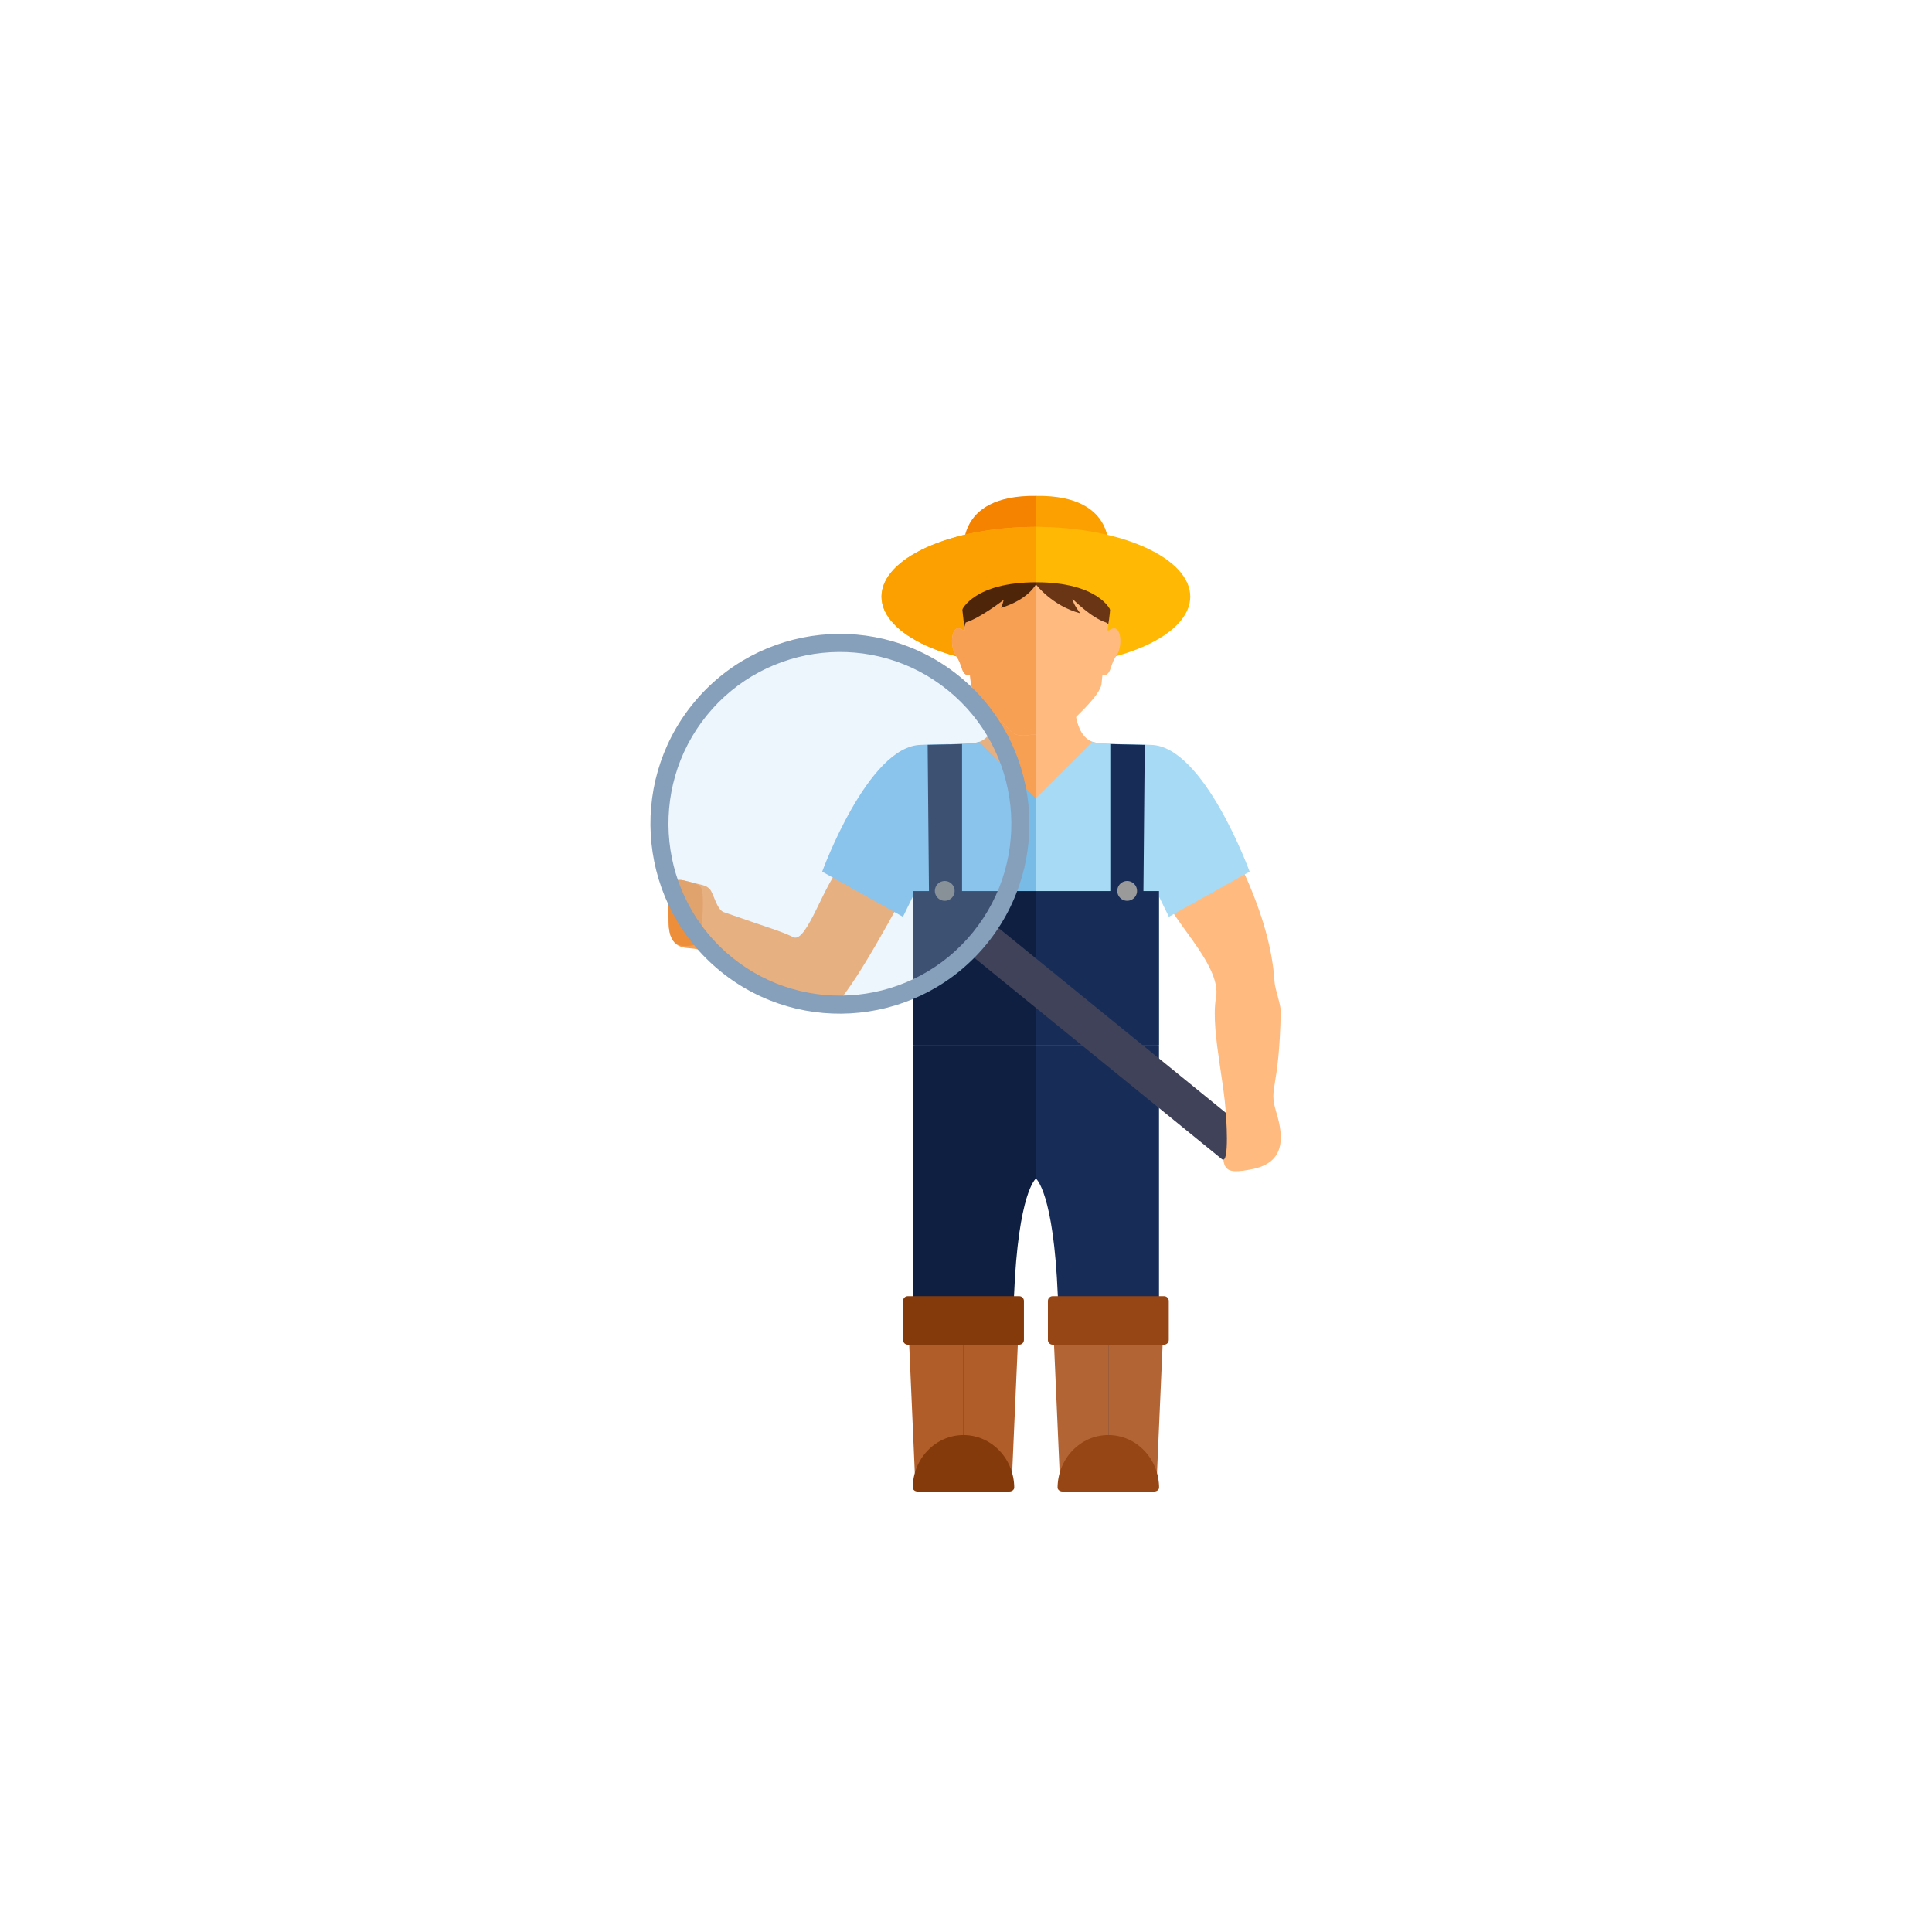
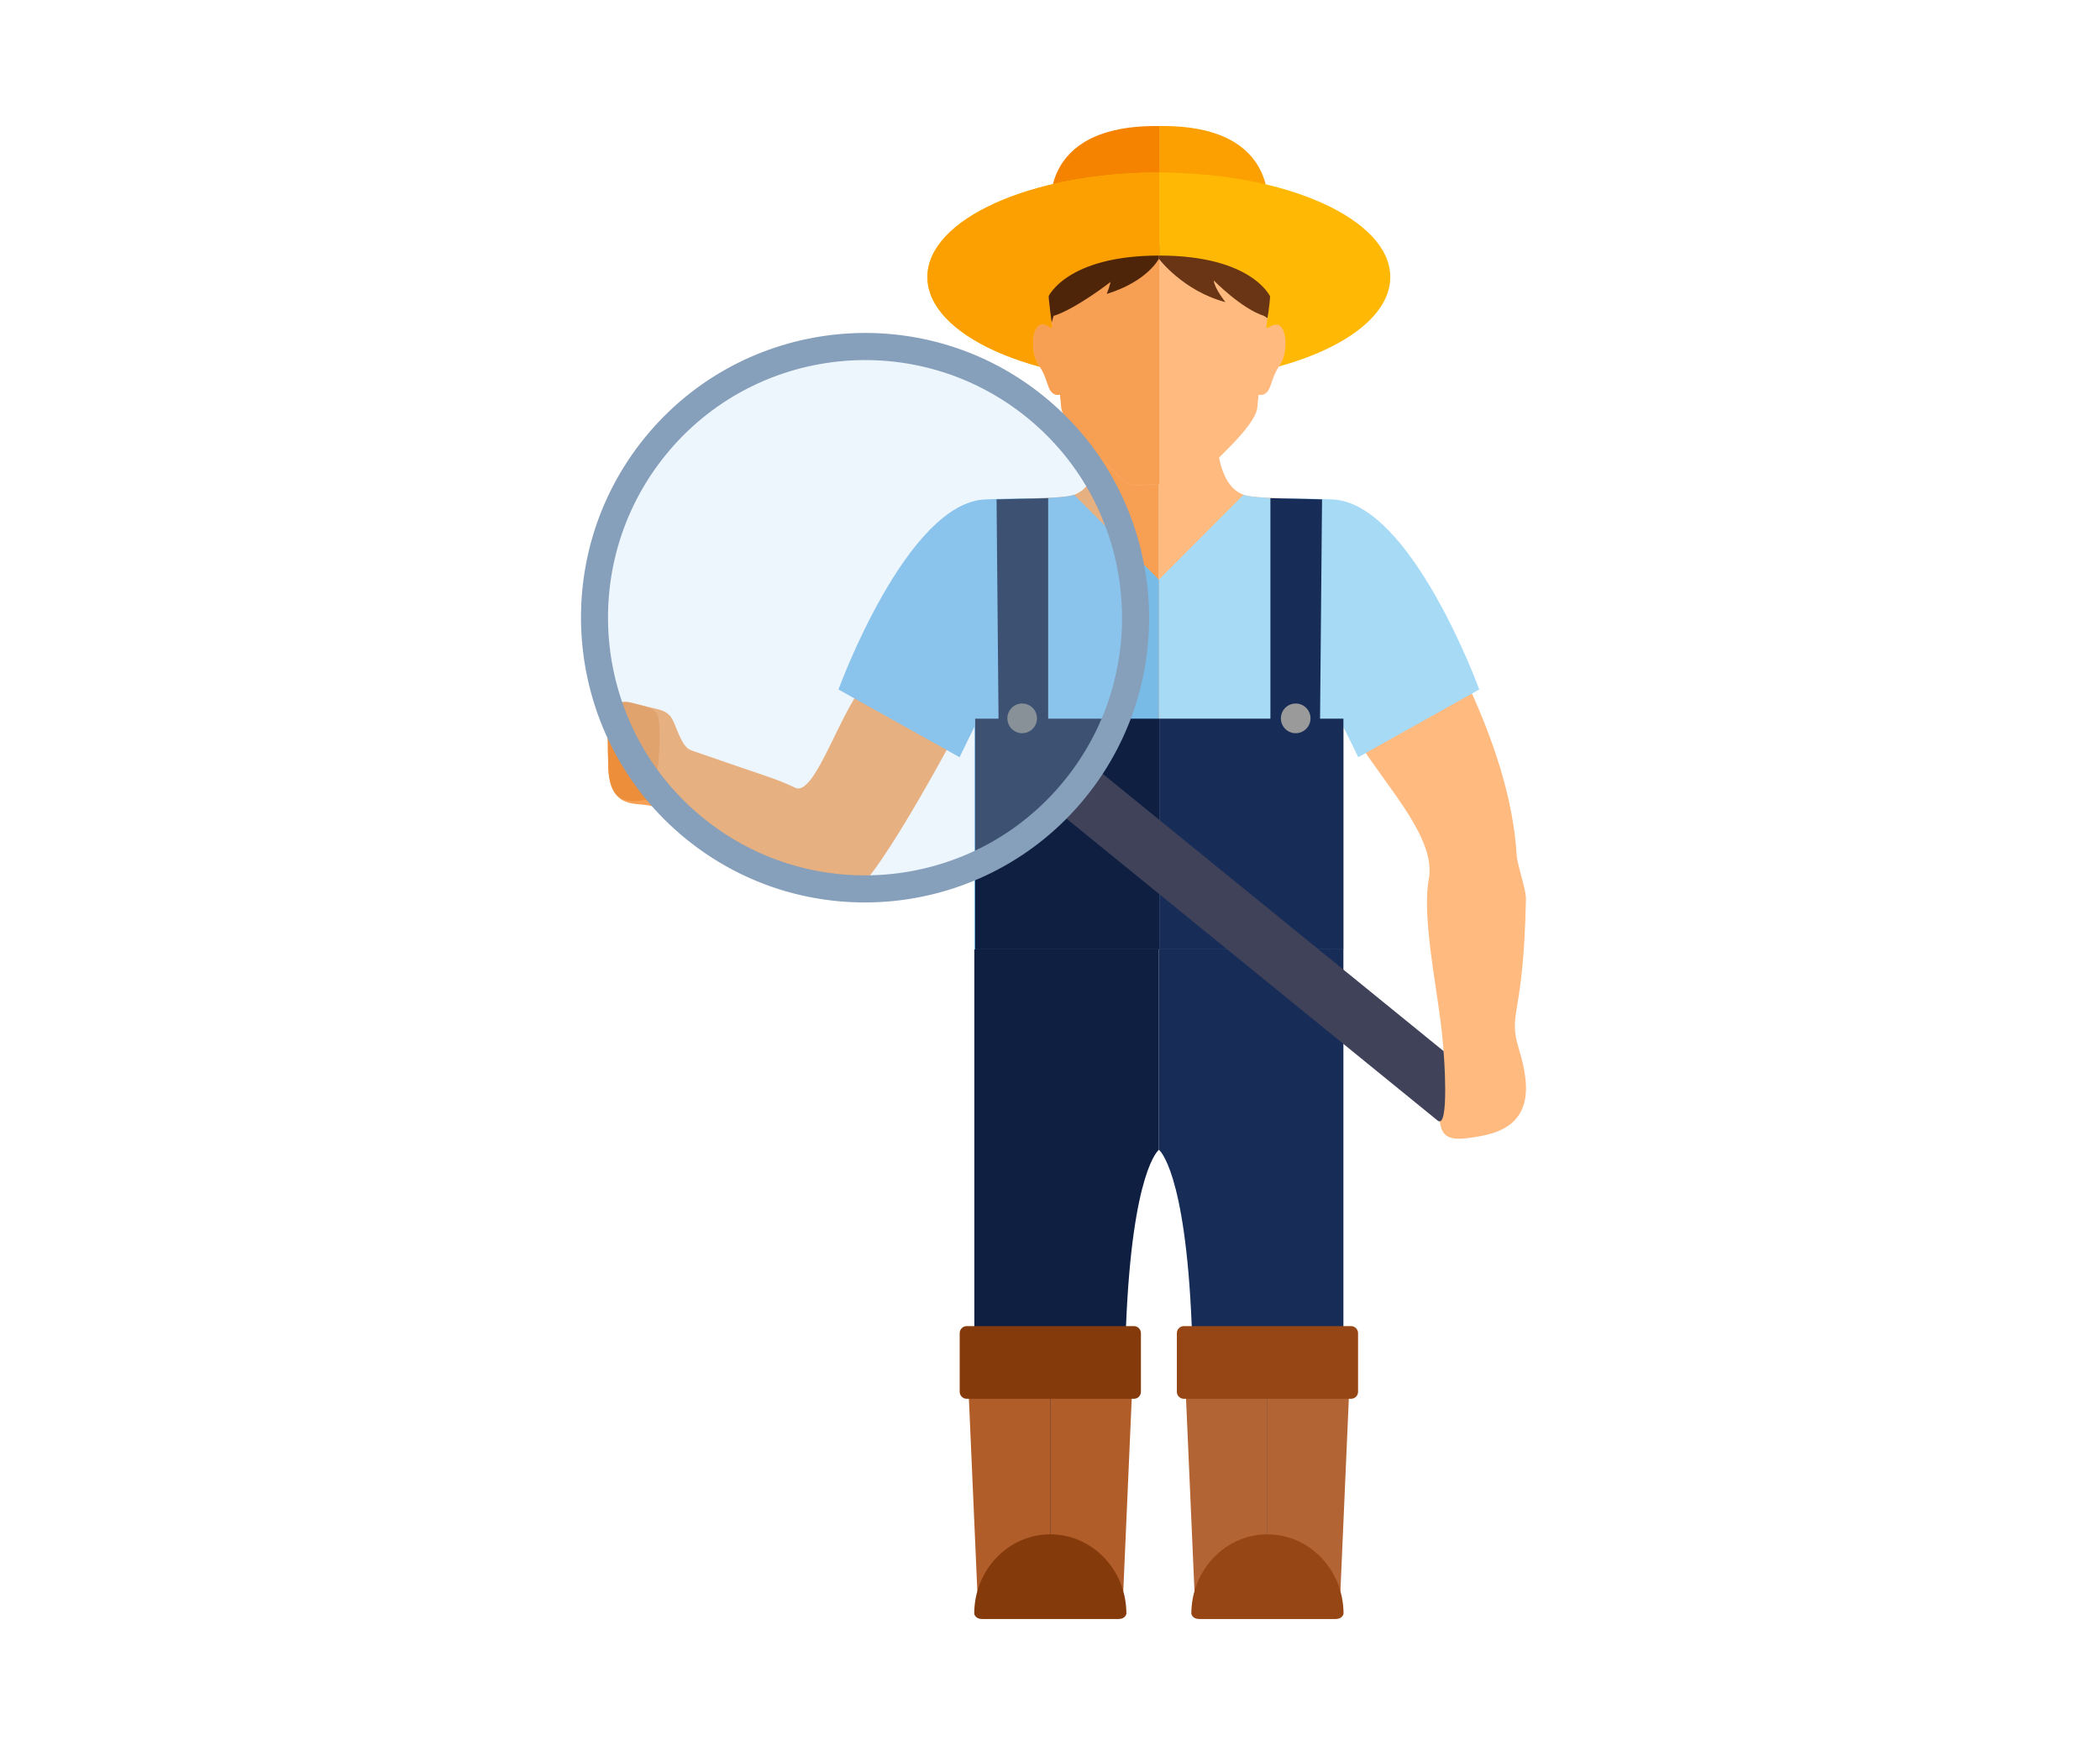
- <svg xmlns="http://www.w3.org/2000/svg" width="300" height="300" viewBox="0 0 300 300" fill="none">
-   <path d="M140.709 138.227C140.709 138.227 131.857 155.045 129.275 156.245C126.693 157.446 114.866 151.145 113.062 149.633C111.259 148.121 109.173 147.536 107.789 147.318C106.405 147.099 103.918 147.56 103.825 143.309C103.731 139.057 103.456 136.011 106.316 136.749C109.177 137.488 109.543 137.396 110.189 138.042C110.834 138.689 111.253 141.246 112.407 141.646C120.025 144.311 121.073 144.511 123.193 145.527C125.312 146.543 128.099 136.659 130.816 134.348C131.868 133.45 140.709 138.227 140.709 138.227Z" fill="#F7A054" />
-   <path d="M172.087 86.158C172.087 86.158 173.848 76.823 160.894 77.003V86.158H172.087Z" fill="#FCA001" />
-   <path d="M149.705 86.158C149.705 86.158 147.945 76.823 160.9 77.003V86.158H149.705Z" fill="#F58300" />
-   <path d="M136.881 92.64C136.881 98.618 147.616 103.465 160.854 103.465C174.092 103.465 184.825 98.618 184.825 92.64C184.825 86.662 174.094 81.817 160.854 81.817C147.614 81.817 136.881 86.661 136.881 92.64Z" fill="#FFB804" />
-   <path d="M166.94 105.314C166.94 105.314 165.76 114.597 170.136 115.31C174.561 116.029 181.57 114.219 185.378 120.915C189.634 128.394 197.205 140.676 197.918 152.498C197.983 153.586 198.898 156.001 198.877 157.058C198.631 169.612 196.945 168.654 198.169 172.651C199.393 176.648 199.546 180.518 194.479 181.536C189.803 182.466 189.434 181.758 190.295 175.345C190.907 170.776 187.837 160.26 188.822 154.932C189.789 149.679 181.323 142.518 179.97 137.468V162.267H160.9V137.468H160.857V97.892L166.94 105.314Z" fill="#FFBA80" />
-   <path d="M136.334 120.915C140.146 114.219 147.152 116.029 151.579 115.31C155.953 114.597 154.773 105.314 154.773 105.314L160.857 97.892V137.468H160.9V162.267H141.829V137.468H141.742C140.39 142.518 132.077 128.394 136.334 120.915Z" fill="#F7A054" />
-   <path d="M136.881 92.64C136.881 86.654 147.616 81.817 160.854 81.817V103.465C147.616 103.465 136.881 98.618 136.881 92.64Z" fill="#FCA001" />
-   <path d="M149.604 97.892H149.831C149.736 97.123 149.637 96.365 149.548 95.649C149.063 91.936 147.973 82.568 160.9 82.568C173.828 82.568 172.739 91.936 172.258 95.649C172.166 96.365 172.072 97.123 171.975 97.892H172.196C174.164 96.434 174.331 100.243 173.511 101.544C172.828 102.623 172.816 102.741 172.408 103.925C172.103 104.799 171.603 104.917 171.183 104.821C171.128 105.334 171.084 105.789 171.051 106.15C170.869 108.155 166.068 112.164 164.983 113.417C163.959 114.594 162.252 114.134 161.718 114.11L160.904 114.071L160.092 114.11C159.547 114.134 157.844 114.594 156.827 113.417C155.74 112.164 150.939 108.155 150.756 106.15C150.726 105.789 150.678 105.339 150.625 104.821C150.207 104.917 149.705 104.799 149.403 103.925C148.993 102.736 148.978 102.623 148.295 101.544C147.473 100.249 147.64 96.434 149.604 97.892Z" fill="#FFBA80" />
-   <path d="M160.088 114.103C159.544 114.127 157.84 114.587 156.823 113.41C155.736 112.157 150.936 108.148 150.753 106.143C150.722 105.782 150.674 105.332 150.621 104.814C150.203 104.91 149.702 104.792 149.4 103.918C148.99 102.729 148.975 102.616 148.292 101.537C147.473 100.236 147.64 96.427 149.604 97.886H149.831C149.736 97.116 149.637 96.358 149.548 95.642C149.063 91.929 147.973 82.561 160.9 82.561V114.071L160.088 114.103Z" fill="#F7A054" />
-   <path d="M160.858 183.012C160.858 183.012 163.6 185.054 164.259 201.232C165.044 220.614 165.805 229.128 165.805 229.128H178.494L179.97 201.273V162.262L160.856 160.995L160.858 183.012Z" fill="#172C57" />
-   <path d="M160.854 90.74C160.854 90.74 163.344 94.067 167.752 95.236C167.752 95.236 166.615 93.819 166.537 92.987C166.537 92.987 169.428 95.934 171.756 96.663L172.097 96.892C172.097 96.892 172.29 96.091 172.45 93.813C172.611 91.535 162.346 87.735 162.346 87.735L160.857 89.565L160.854 90.74Z" fill="#693514" />
-   <path d="M160.854 90.74C160.854 90.74 159.699 93.08 155.456 94.386C155.623 93.983 155.757 93.566 155.857 93.141C155.857 93.141 152.273 95.934 149.951 96.663L149.758 97.328C149.758 97.328 149.49 95.703 149.33 93.427C149.169 91.15 159.364 87.738 159.364 87.738L160.854 89.568V90.74Z" fill="#4F250A" />
-   <path d="M172.396 94.68C172.396 94.68 170.536 90.413 160.9 90.413V81.817C160.9 81.817 172.287 81.615 175.053 88.248C177.82 94.881 173.026 94.68 173.026 94.68H172.396Z" fill="#FFB804" />
-   <path d="M149.403 94.68C149.403 94.68 151.265 90.413 160.9 90.413V81.817C160.9 81.817 149.514 81.615 146.746 88.248C143.978 94.881 148.777 94.68 148.777 94.68H149.403Z" fill="#FCA001" />
-   <path d="M160.858 183.012C160.858 183.012 158.114 185.054 157.455 201.232C156.67 220.614 155.909 229.128 155.909 229.128H143.22L141.742 201.273V162.262L160.856 160.995L160.858 183.012Z" fill="#0E1F42" />
-   <path d="M142.053 228.733L141.109 207.2H149.611V228.733H142.053Z" fill="#B05D2A" />
-   <path d="M157.168 228.733L158.114 207.2H149.611V228.733H157.168Z" fill="#B05D2A" />
-   <path d="M157.492 231.06C157.492 226.519 153.963 222.835 149.611 222.835C145.259 222.835 141.73 226.519 141.73 231.06C141.73 231.06 141.827 231.604 142.544 231.604H156.68C157.395 231.604 157.494 231.06 157.494 231.06H157.492Z" fill="#853A0C" />
-   <path d="M158.996 202.014C158.999 201.822 158.927 201.636 158.795 201.498C158.662 201.359 158.481 201.278 158.289 201.273H140.935C140.743 201.278 140.561 201.359 140.428 201.497C140.295 201.636 140.222 201.822 140.225 202.014V208.061C140.222 208.253 140.296 208.439 140.428 208.577C140.561 208.715 140.743 208.795 140.935 208.8H158.289C158.48 208.795 158.662 208.715 158.794 208.577C158.926 208.438 158.999 208.253 158.996 208.061V202.014Z" fill="#853A0C" />
-   <path d="M169.633 115.18C169.796 115.24 169.964 115.285 170.135 115.316C171.304 115.507 172.662 115.523 174.085 115.562C174.263 115.546 174.442 115.54 174.621 115.543C177.048 115.582 178.739 115.665 178.739 115.665C186.945 115.851 194.044 135.349 194.044 135.349L181.506 142.361L179.97 139.221V162.259H160.9L160.857 137.459V123.975L169.633 115.18Z" fill="#A6DAF5" />
-   <path d="M152.081 115.18C151.919 115.24 151.752 115.285 151.582 115.316C150.41 115.507 149.051 115.523 147.628 115.562C147.451 115.546 147.272 115.54 147.094 115.543C144.665 115.582 142.976 115.665 142.976 115.665C134.769 115.851 127.669 135.349 127.669 135.349L140.21 142.361L141.745 139.221V162.259H160.813L160.858 137.459V123.975L152.081 115.18Z" fill="#77BBE6" />
-   <path d="M179.659 228.733L180.601 207.2H172.101V228.733H179.659Z" fill="#B36434" />
-   <path d="M164.544 228.733L163.6 207.2H172.101V228.733H164.544Z" fill="#B36434" />
-   <path d="M164.22 231.06C164.22 226.519 167.751 222.835 172.101 222.835C176.451 222.835 179.984 226.519 179.984 231.06C179.984 231.06 179.885 231.604 179.168 231.604H165.034C164.317 231.604 164.22 231.06 164.22 231.06V231.06Z" fill="#964514" />
-   <path d="M162.718 202.014C162.714 201.822 162.786 201.636 162.918 201.497C163.051 201.358 163.233 201.278 163.424 201.273H180.779C180.971 201.278 181.152 201.359 181.285 201.497C181.418 201.636 181.49 201.822 181.487 202.014V208.061C181.49 208.253 181.417 208.438 181.285 208.577C181.152 208.715 180.97 208.795 180.779 208.8H163.424C163.233 208.796 163.051 208.716 162.919 208.577C162.787 208.439 162.714 208.253 162.718 208.061V202.014Z" fill="#964514" />
-   <path d="M179.97 162.262V138.371H177.552L177.757 115.661L172.41 115.538V138.371H160.9V162.262H179.97Z" fill="#172C57" />
-   <path d="M141.829 162.262V138.371H144.249L144.044 115.661L149.389 115.538V138.371H160.9V162.262H141.829Z" fill="#0E1F42" />
-   <path d="M106.321 136.749C107.954 137.174 108.332 137.242 108.808 137.765C109.526 138.554 109.07 146.575 107.794 146.762C106.41 146.96 103.923 147.56 103.83 143.308C103.736 139.057 103.461 136.011 106.321 136.749Z" fill="#ED8E3B" />
-   <path d="M145.162 138.338C145.162 138.643 145.252 138.94 145.421 139.194C145.59 139.447 145.83 139.644 146.11 139.76C146.391 139.877 146.7 139.907 146.998 139.848C147.296 139.789 147.569 139.642 147.784 139.427C147.999 139.212 148.145 138.937 148.204 138.639C148.264 138.34 148.233 138.031 148.117 137.749C148.001 137.468 147.804 137.228 147.551 137.058C147.299 136.889 147.002 136.799 146.698 136.799C146.291 136.799 145.9 136.961 145.612 137.25C145.324 137.539 145.162 137.93 145.162 138.338Z" fill="#747474" />
-   <path d="M176.564 138.338C176.564 138.643 176.474 138.94 176.305 139.194C176.136 139.447 175.896 139.644 175.615 139.76C175.335 139.877 175.026 139.907 174.728 139.848C174.43 139.789 174.156 139.642 173.942 139.427C173.727 139.212 173.58 138.937 173.521 138.639C173.462 138.34 173.492 138.031 173.609 137.749C173.725 137.468 173.922 137.228 174.174 137.058C174.427 136.889 174.724 136.799 175.028 136.799C175.435 136.799 175.826 136.961 176.114 137.25C176.402 137.539 176.564 137.93 176.564 138.338Z" fill="#9A9A9A" />
-   <path d="M189.723 179.983L149.959 147.641L153.714 143.004L190.347 172.796C190.347 172.796 191.001 181.021 189.723 179.983Z" fill="#404259" />
+ <svg xmlns="http://www.w3.org/2000/svg" width="300" height="250" viewBox="0 0 300 250" fill="none">
+   <path d="M137.767 102.444C137.767 102.444 125.558 125.639 121.997 127.295C118.436 128.951 102.124 120.261 99.636 118.176C97.148 116.091 94.272 115.284 92.363 114.982C90.454 114.68 87.025 115.317 86.895 109.453C86.766 103.588 86.387 99.387 90.332 100.406C94.277 101.425 94.783 101.298 95.673 102.19C96.562 103.081 97.141 106.608 98.733 107.16C109.24 110.835 110.685 111.111 113.608 112.512C116.532 113.913 120.375 100.281 124.122 97.094C125.572 95.856 137.767 102.444 137.767 102.444Z" fill="#F7A054" />
+   <path d="M181.043 30.631C181.043 30.631 183.472 17.756 165.605 18.003V30.631H181.043Z" fill="#FCA001" />
+   <path d="M150.174 30.631C150.174 30.631 147.747 17.756 165.614 18.003V30.631H150.174Z" fill="#F58300" />
+   <path d="M132.487 39.571C132.487 47.815 147.292 54.5 165.55 54.5C183.808 54.5 198.611 47.815 198.611 39.571C198.611 31.326 183.811 24.644 165.55 24.644C147.29 24.644 132.487 31.324 132.487 39.571Z" fill="#FFB804" />
+   <path d="M173.944 57.05C173.944 57.05 172.317 69.854 178.352 70.838C184.456 71.829 194.123 69.333 199.374 78.568C205.244 88.883 215.685 105.822 216.669 122.127C216.759 123.627 218.02 126.958 217.992 128.416C217.653 145.73 215.328 144.409 217.015 149.922C218.703 155.434 218.915 160.773 211.926 162.176C205.477 163.459 204.969 162.483 206.155 153.637C207 147.336 202.766 132.832 204.124 125.484C205.458 118.24 193.781 108.363 191.915 101.397V135.601H165.614V101.397H165.555V46.815L173.944 57.05Z" fill="#FFBA80" />
+   <path d="M131.732 78.568C136.99 69.333 146.653 71.829 152.758 70.838C158.791 69.854 157.164 57.05 157.164 57.05L165.555 46.815V101.397H165.614V135.601H139.311V101.397H139.191C137.327 108.363 125.862 88.883 131.732 78.568Z" fill="#F7A054" />
+   <path d="M132.487 39.571C132.487 31.315 147.292 24.644 165.55 24.644V54.5C147.292 54.5 132.487 47.815 132.487 39.571Z" fill="#FCA001" />
+   <path d="M150.035 46.815H150.348C150.217 45.754 150.08 44.709 149.958 43.72C149.289 38.599 147.785 25.679 165.615 25.679C183.444 25.679 181.943 38.599 181.279 43.72C181.152 44.709 181.022 45.754 180.888 46.815H181.194C183.908 44.803 184.139 50.056 183.007 51.851C182.065 53.34 182.049 53.502 181.486 55.135C181.065 56.34 180.375 56.503 179.796 56.371C179.721 57.078 179.66 57.706 179.615 58.204C179.363 60.968 172.742 66.498 171.245 68.227C169.833 69.85 167.479 69.215 166.742 69.182L165.619 69.128L164.499 69.182C163.748 69.215 161.399 69.85 159.996 68.227C158.497 66.498 151.876 60.968 151.624 58.204C151.582 57.706 151.516 57.086 151.443 56.371C150.866 56.503 150.174 56.34 149.758 55.135C149.193 53.495 149.171 53.34 148.23 51.851C147.095 50.066 147.326 44.803 150.035 46.815Z" fill="#FFBA80" />
+   <path d="M164.494 69.172C163.743 69.206 161.394 69.84 159.991 68.217C158.492 66.488 151.871 60.959 151.619 58.194C151.577 57.697 151.511 57.076 151.438 56.361C150.861 56.493 150.169 56.331 149.753 55.125C149.188 53.486 149.167 53.33 148.225 51.842C147.095 50.047 147.326 44.793 150.035 46.806H150.348C150.216 45.744 150.08 44.699 149.957 43.711C149.289 38.59 147.785 25.67 165.614 25.67V69.128L164.494 69.172Z" fill="#F7A054" />
+   <path d="M165.556 164.212C165.556 164.212 169.338 167.028 170.247 189.341C171.329 216.072 172.379 227.814 172.379 227.814H189.879L191.915 189.398V135.594L165.553 133.846L165.556 164.212Z" fill="#172C57" />
+   <path d="M165.551 36.95C165.551 36.95 168.985 41.538 175.065 43.152C175.065 43.152 173.497 41.196 173.389 40.05C173.389 40.05 177.376 44.114 180.587 45.119L181.057 45.435C181.057 45.435 181.323 44.331 181.544 41.189C181.766 38.047 167.608 32.806 167.608 32.806L165.555 35.33L165.551 36.95Z" fill="#693514" />
+   <path d="M165.551 36.95C165.551 36.95 163.957 40.177 158.106 41.979C158.335 41.422 158.52 40.848 158.659 40.262C158.659 40.262 153.716 44.114 150.513 45.119L150.247 46.036C150.247 46.036 149.877 43.796 149.656 40.656C149.435 37.516 163.496 32.81 163.496 32.81L165.551 35.334V36.95Z" fill="#4F250A" />
+   <path d="M181.47 42.385C181.47 42.385 178.904 36.499 165.615 36.499V24.644C165.615 24.644 181.319 24.366 185.134 33.513C188.95 42.661 182.338 42.385 182.338 42.385H181.47Z" fill="#FFB804" />
+   <path d="M149.757 42.385C149.757 42.385 152.325 36.499 165.614 36.499V24.644C165.614 24.644 149.91 24.366 146.093 33.513C142.275 42.661 148.893 42.385 148.893 42.385H149.757Z" fill="#FCA001" />
+   <path d="M165.556 164.212C165.556 164.212 161.771 167.028 160.862 189.341C159.78 216.072 158.73 227.814 158.73 227.814H141.23L139.191 189.398V135.594L165.553 133.846L165.556 164.212Z" fill="#0E1F42" />
+   <path d="M139.62 227.27L138.318 197.571H150.045V227.27H139.62Z" fill="#B05D2A" />
+   <path d="M160.467 227.27L161.771 197.571H150.045V227.27H160.467Z" fill="#B05D2A" />
+   <path d="M160.914 230.48C160.914 224.217 156.046 219.136 150.044 219.136C144.042 219.136 139.175 224.217 139.175 230.48C139.175 230.48 139.309 231.23 140.298 231.23H159.794C160.78 231.23 160.916 230.48 160.916 230.48H160.914Z" fill="#853A0C" />
+   <path d="M162.988 190.419C162.993 190.154 162.893 189.898 162.71 189.707C162.528 189.516 162.277 189.404 162.013 189.398H138.078C137.813 189.404 137.562 189.515 137.379 189.707C137.196 189.898 137.095 190.154 137.099 190.419V198.76C137.096 199.025 137.197 199.28 137.38 199.471C137.563 199.661 137.814 199.772 138.078 199.779H162.013C162.277 199.772 162.527 199.661 162.71 199.47C162.892 199.28 162.992 199.024 162.988 198.76V190.419Z" fill="#853A0C" />
+   <path d="M177.658 70.659C177.883 70.74 178.115 70.802 178.35 70.845C179.962 71.109 181.836 71.13 183.799 71.184C184.045 71.163 184.291 71.154 184.538 71.159C187.885 71.213 190.218 71.326 190.218 71.326C201.535 71.583 211.326 98.475 211.326 98.475L194.033 108.146L191.915 103.815V135.589H165.614L165.555 101.385V82.788L177.658 70.659Z" fill="#A6DAF5" />
+   <path d="M153.45 70.659C153.227 70.74 152.997 70.802 152.763 70.845C151.146 71.109 149.272 71.13 147.309 71.184C147.064 71.163 146.818 71.155 146.573 71.159C143.223 71.213 140.893 71.326 140.893 71.326C129.574 71.583 119.782 98.475 119.782 98.475L137.078 108.146L139.196 103.815V135.589H165.494L165.556 101.385V82.788L153.45 70.659Z" fill="#77BBE6" />
+   <path d="M191.487 227.27L192.786 197.571H181.062V227.27H191.487Z" fill="#B36434" />
+   <path d="M170.64 227.27L169.338 197.571H181.062V227.27H170.64Z" fill="#B36434" />
+   <path d="M170.192 230.48C170.192 224.217 175.062 219.136 181.062 219.136C187.062 219.136 191.934 224.217 191.934 230.48C191.934 230.48 191.797 231.23 190.809 231.23H171.315C170.327 231.23 170.192 230.48 170.192 230.48V230.48Z" fill="#964514" />
+   <path d="M168.121 190.419C168.116 190.154 168.215 189.898 168.398 189.706C168.58 189.515 168.831 189.404 169.096 189.398H193.031C193.295 189.404 193.546 189.515 193.729 189.707C193.912 189.898 194.012 190.154 194.008 190.419V198.76C194.012 199.024 193.911 199.28 193.728 199.471C193.545 199.661 193.295 199.772 193.031 199.779H169.096C168.832 199.773 168.581 199.662 168.399 199.471C168.216 199.28 168.116 199.024 168.121 198.76V190.419Z" fill="#964514" />
+   <path d="M191.916 135.594V102.643H188.58L188.863 71.321L181.488 71.152V102.643H165.615V135.594H191.916Z" fill="#172C57" />
+   <path d="M139.312 135.594V102.643H142.649L142.367 71.321L149.739 71.152V102.643H165.615V135.594H139.312Z" fill="#0E1F42" />
+   <path d="M90.339 100.406C92.591 100.991 93.112 101.086 93.768 101.807C94.759 102.895 94.131 113.958 92.37 114.215C90.461 114.489 87.032 115.317 86.902 109.453C86.773 103.588 86.394 99.387 90.339 100.406Z" fill="#ED8E3B" />
+   <path d="M143.908 102.598C143.908 103.018 144.032 103.428 144.265 103.777C144.498 104.126 144.829 104.399 145.216 104.559C145.603 104.72 146.029 104.762 146.44 104.68C146.851 104.598 147.228 104.396 147.524 104.099C147.821 103.802 148.023 103.424 148.104 103.012C148.186 102.6 148.144 102.173 147.984 101.785C147.823 101.397 147.552 101.066 147.203 100.833C146.855 100.599 146.446 100.475 146.027 100.475C145.465 100.475 144.926 100.699 144.529 101.097C144.131 101.495 143.908 102.035 143.908 102.598Z" fill="#747474" />
+   <path d="M187.217 102.598C187.217 103.018 187.093 103.428 186.86 103.777C186.627 104.126 186.297 104.399 185.909 104.559C185.522 104.72 185.096 104.762 184.686 104.68C184.275 104.598 183.897 104.396 183.601 104.099C183.305 103.802 183.103 103.424 183.021 103.012C182.939 102.6 182.981 102.173 183.142 101.785C183.302 101.397 183.574 101.066 183.922 100.833C184.27 100.599 184.68 100.475 185.099 100.475C185.661 100.475 186.199 100.699 186.597 101.097C186.994 101.495 187.217 102.035 187.217 102.598Z" fill="#9A9A9A" />
+   <path d="M205.367 160.034L150.524 115.428L155.703 109.033L206.228 150.122C206.228 150.122 207.13 161.466 205.367 160.034Z" fill="#404259" />
  <g opacity="0.52">
-     <path opacity="0.52" d="M130.42 156.009C145.902 156.009 158.453 143.431 158.453 127.916C158.453 112.4 145.902 99.822 130.42 99.822C114.938 99.822 102.388 112.4 102.388 127.916C102.388 143.431 114.938 156.009 130.42 156.009Z" fill="#BBD8F8" />
+     <path opacity="0.52" d="M123.577 126.97C144.929 126.97 162.239 109.622 162.239 88.223C162.239 66.823 144.929 49.476 123.577 49.476C102.224 49.476 84.914 66.823 84.914 88.223C84.914 109.622 102.224 126.97 123.577 126.97Z" fill="#BBD8F8" />
  </g>
-   <path d="M153.279 146.502C143.051 159.133 124.473 161.07 111.875 150.822C99.277 140.574 97.338 121.959 107.562 109.328C117.786 96.697 136.363 94.759 148.966 105.007C161.569 115.256 163.505 133.871 153.279 146.502ZM109.74 111.098C100.487 122.526 102.231 139.368 113.641 148.641C125.051 157.915 141.848 156.167 151.101 144.732C160.354 133.296 158.61 116.462 147.2 107.19C135.789 97.918 118.993 99.67 109.74 111.098V111.098Z" fill="#869FBA" />
+   <path d="M155.103 113.857C140.997 131.277 115.374 133.95 97.998 119.815C80.623 105.681 77.949 80.007 92.05 62.587C106.152 45.166 131.772 42.493 149.155 56.628C166.537 70.762 169.206 96.436 155.103 113.857ZM95.054 65.028C82.292 80.79 84.697 104.018 100.435 116.808C116.172 129.598 139.337 127.187 152.099 111.415C164.861 95.644 162.456 72.425 146.719 59.638C130.982 46.85 107.816 49.266 95.054 65.028V65.028Z" fill="#869FBA" />
</svg>
